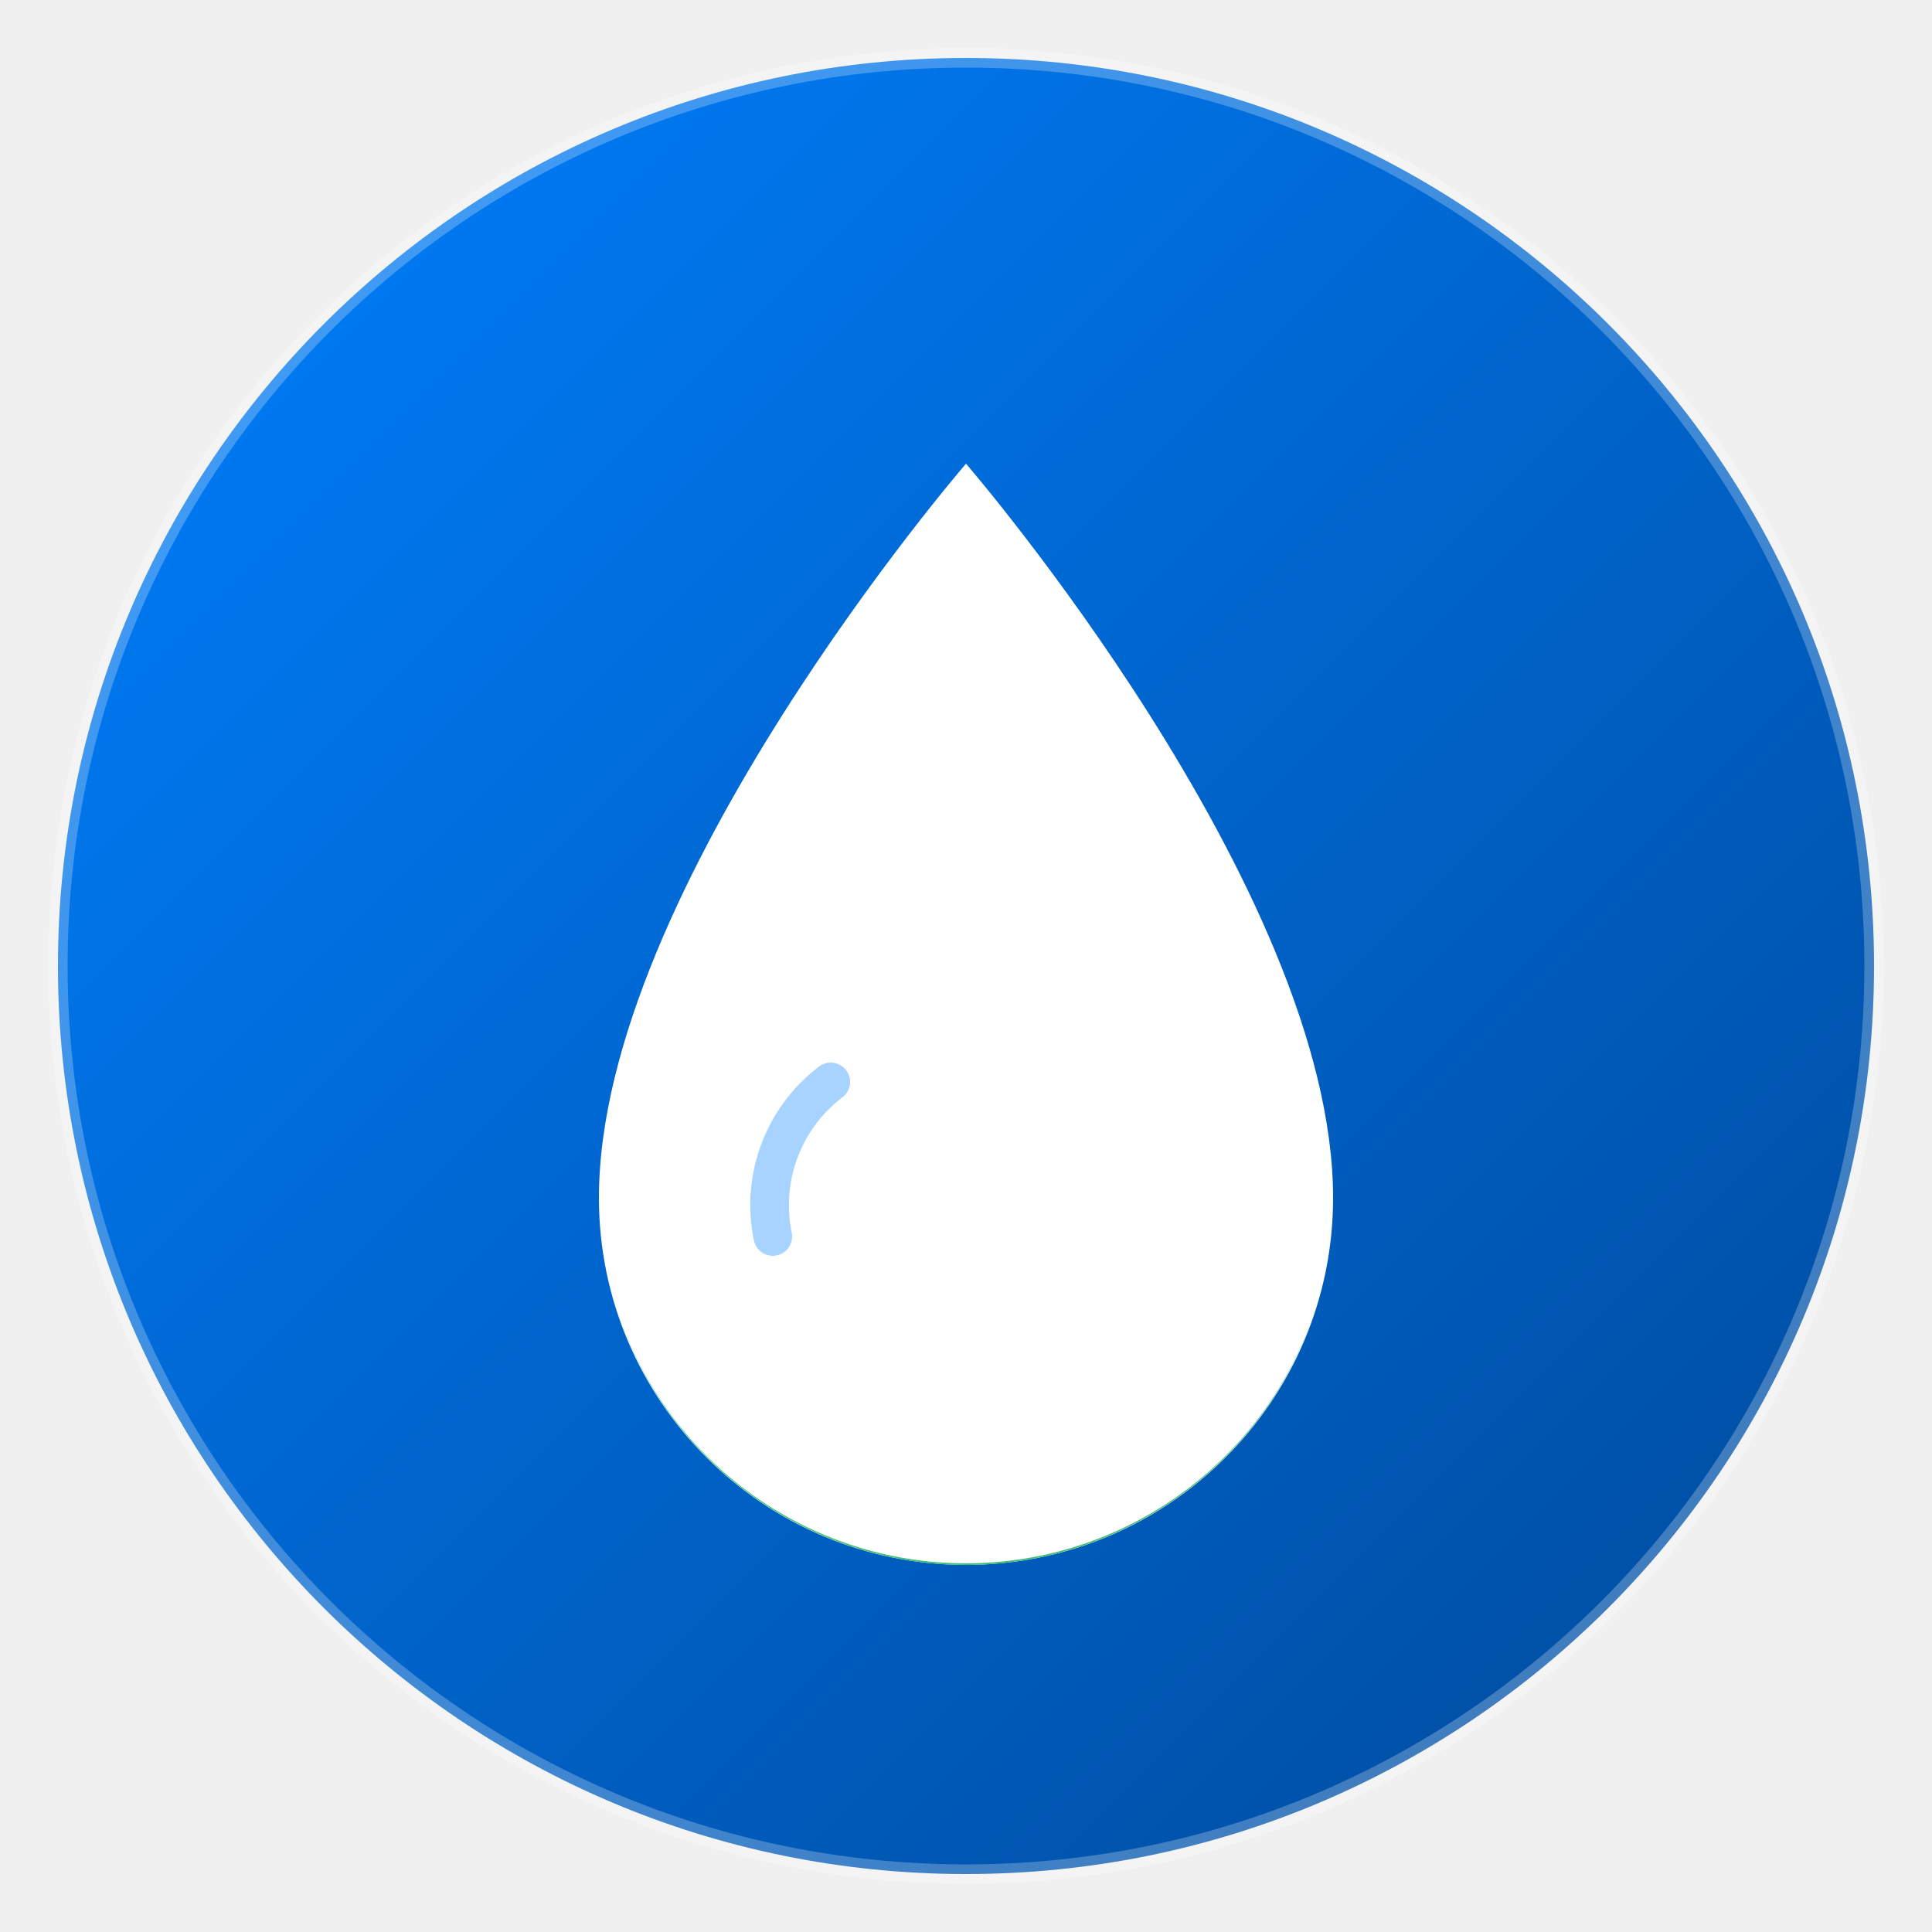
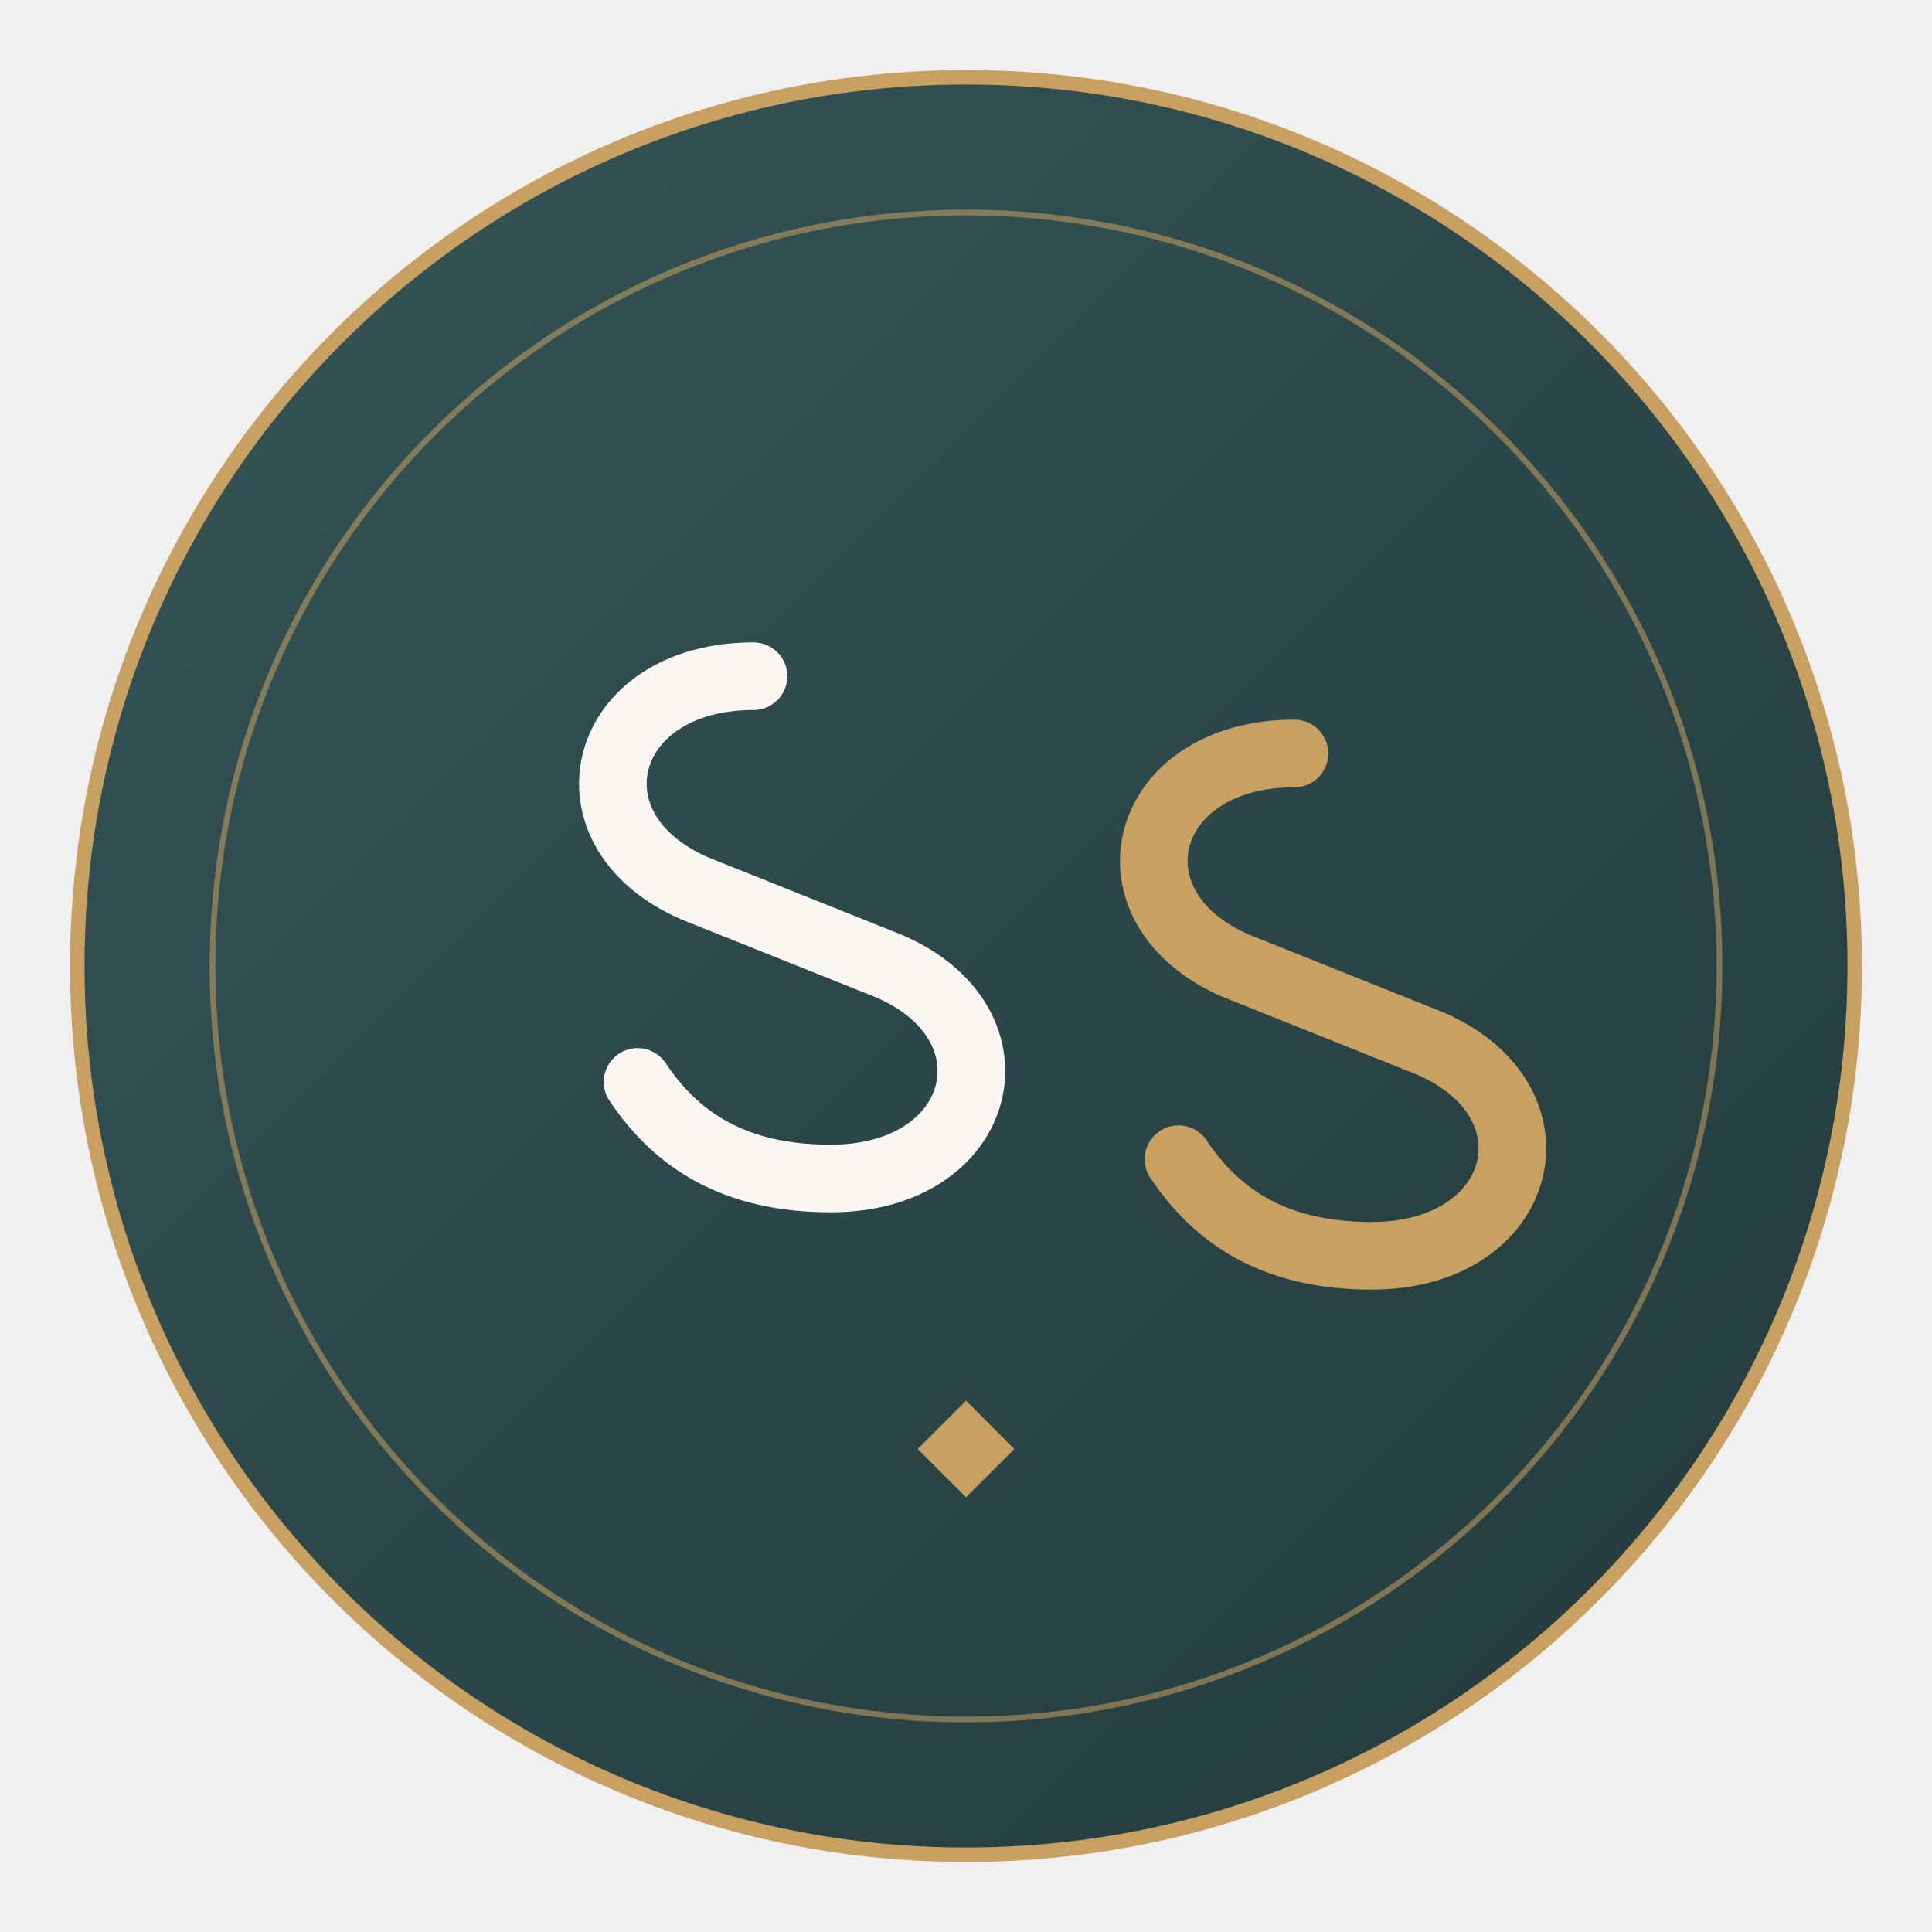
- <svg xmlns="http://www.w3.org/2000/svg" width="200" height="200" viewBox="0 0 200 200">
+ <svg xmlns="http://www.w3.org/2000/svg" width="200" height="200" viewBox="0 0 200 200" role="img" aria-label="Dra. Stefany Salinas — Dermatología">
  <defs>
-     <linearGradient id="brandGradient" x1="0%" y1="0%" x2="100%" y2="100%">
-       <stop offset="0%" stop-color="#0080ff" />
-       <stop offset="100%" stop-color="#004999" />
+     <linearGradient id="deepPetroleum" x1="0%" y1="0%" x2="100%" y2="100%">
+       <stop offset="0%" stop-color="#355557" />
+       <stop offset="100%" stop-color="#233a3c" />
    </linearGradient>
-     <linearGradient id="accentGradient" x1="0%" y1="0%" x2="100%" y2="100%">
-       <stop offset="0%" stop-color="#2ecc71" />
-       <stop offset="100%" stop-color="#27ae60" />
+     <linearGradient id="goldLine" x1="0%" y1="0%" x2="100%" y2="0%">
+       <stop offset="0%" stop-color="#b08d4f" />
+       <stop offset="50%" stop-color="#d7b47a" />
+       <stop offset="100%" stop-color="#b08d4f" />
    </linearGradient>
  </defs>
-   <circle cx="100" cy="100" r="94" fill="url(#brandGradient)" />
-   <circle cx="100" cy="100" r="94" fill="none" stroke="#ffffff" stroke-width="2" opacity="0.25" />
-   <path d="M100 48            C100 48 62 92 62 124            a38 38 0 0 0 76 0            C138 92 100 48 100 48 Z" fill="#ffffff" />
-   <path d="M86 112            a16 16 0 0 0 -6 16" fill="none" stroke="#0080ff" stroke-width="4" stroke-linecap="round" opacity="0.35" />
-   <path d="M100 162            a38 38 0 0 0 36 -26            a38 38 0 0 1 -72 0            a38 38 0 0 0 36 26 Z" fill="url(#accentGradient)" opacity="0.9" />
+   <circle cx="100" cy="100" r="92" fill="url(#deepPetroleum)" />
+   <circle cx="100" cy="100" r="92" fill="none" stroke="#c7a062" stroke-width="1.5" />
+   <circle cx="100" cy="100" r="78" fill="none" stroke="#c7a062" stroke-width="0.6" opacity="0.55" />
+   <path d="M78 70            C62 70 58 86 72 92            L92 100            C106 106 102 122 86 122            C76 122 70 118 66 112" fill="none" stroke="#faf7f2" stroke-width="7" stroke-linecap="round" stroke-linejoin="round" />
+   <path d="M134 78            C118 78 114 94 128 100            L148 108            C162 114 158 130 142 130            C132 130 126 126 122 120" fill="none" stroke="#c7a062" stroke-width="7" stroke-linecap="round" stroke-linejoin="round" />
+   <path d="M70 150 L130 150" stroke="url(#goldLine)" stroke-width="1.2" stroke-linecap="round" />
+   <path d="M100 145 L105 150 L100 155 L95 150 Z" fill="#c7a062" />
</svg>
